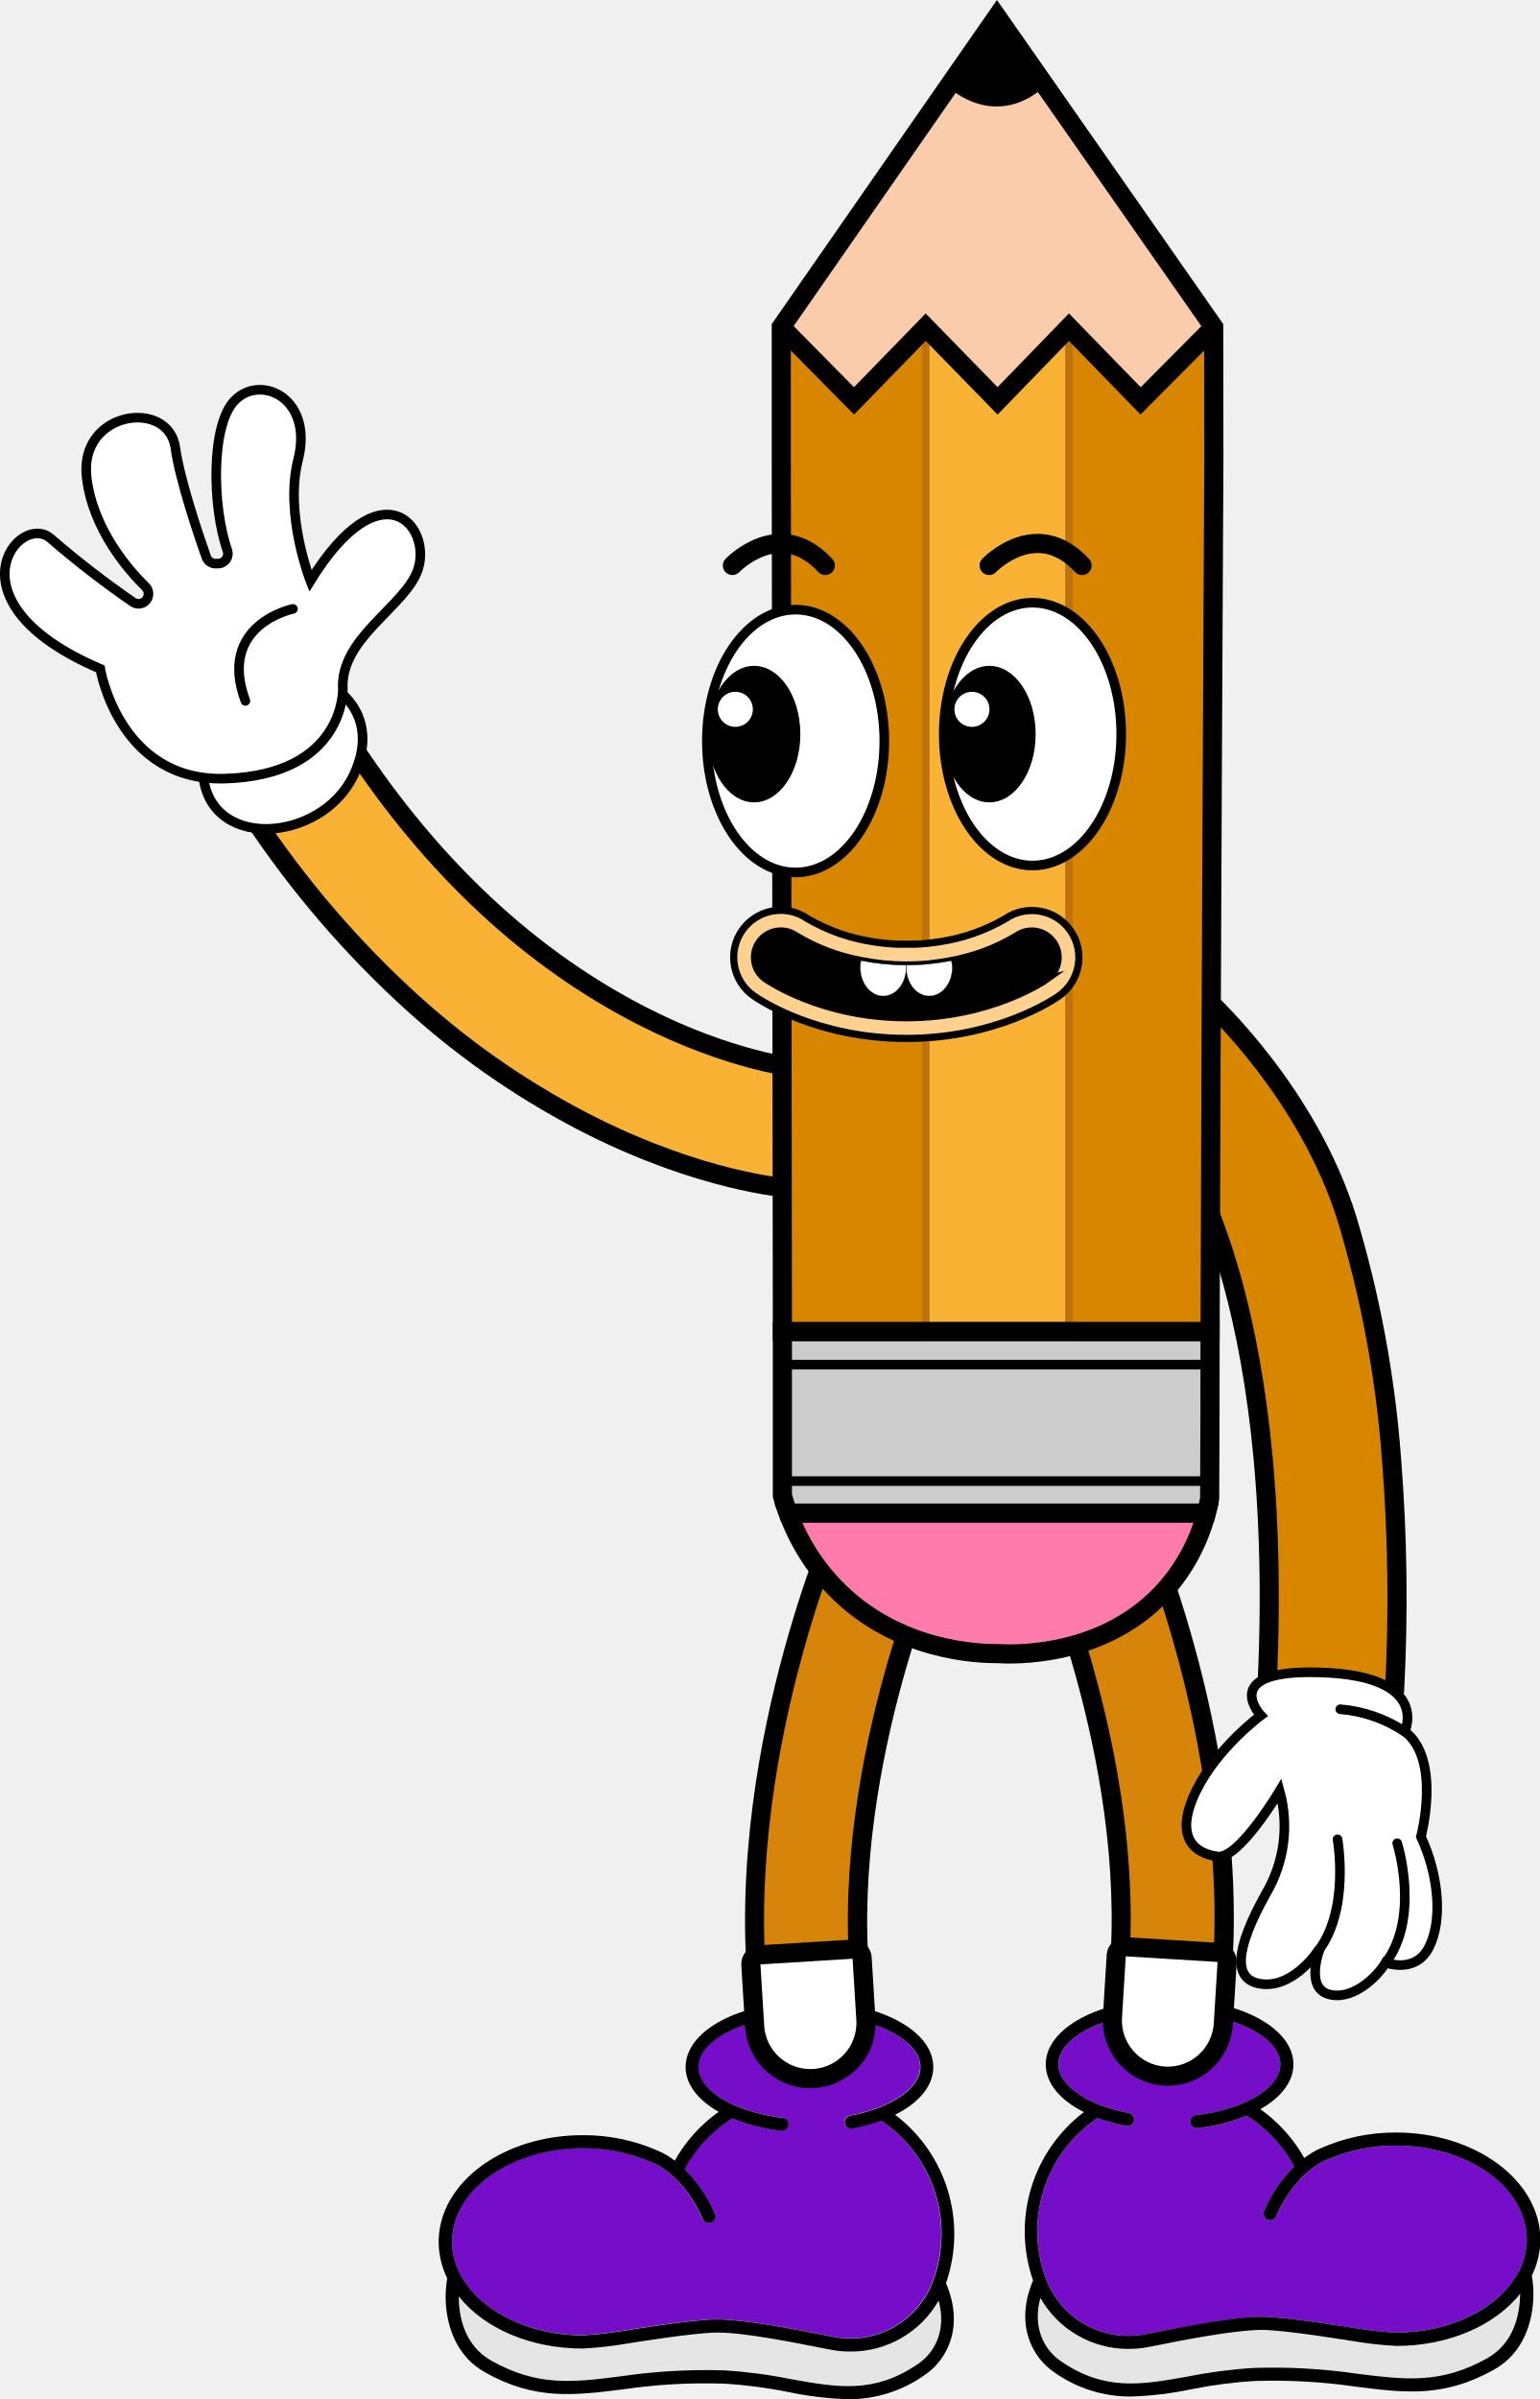
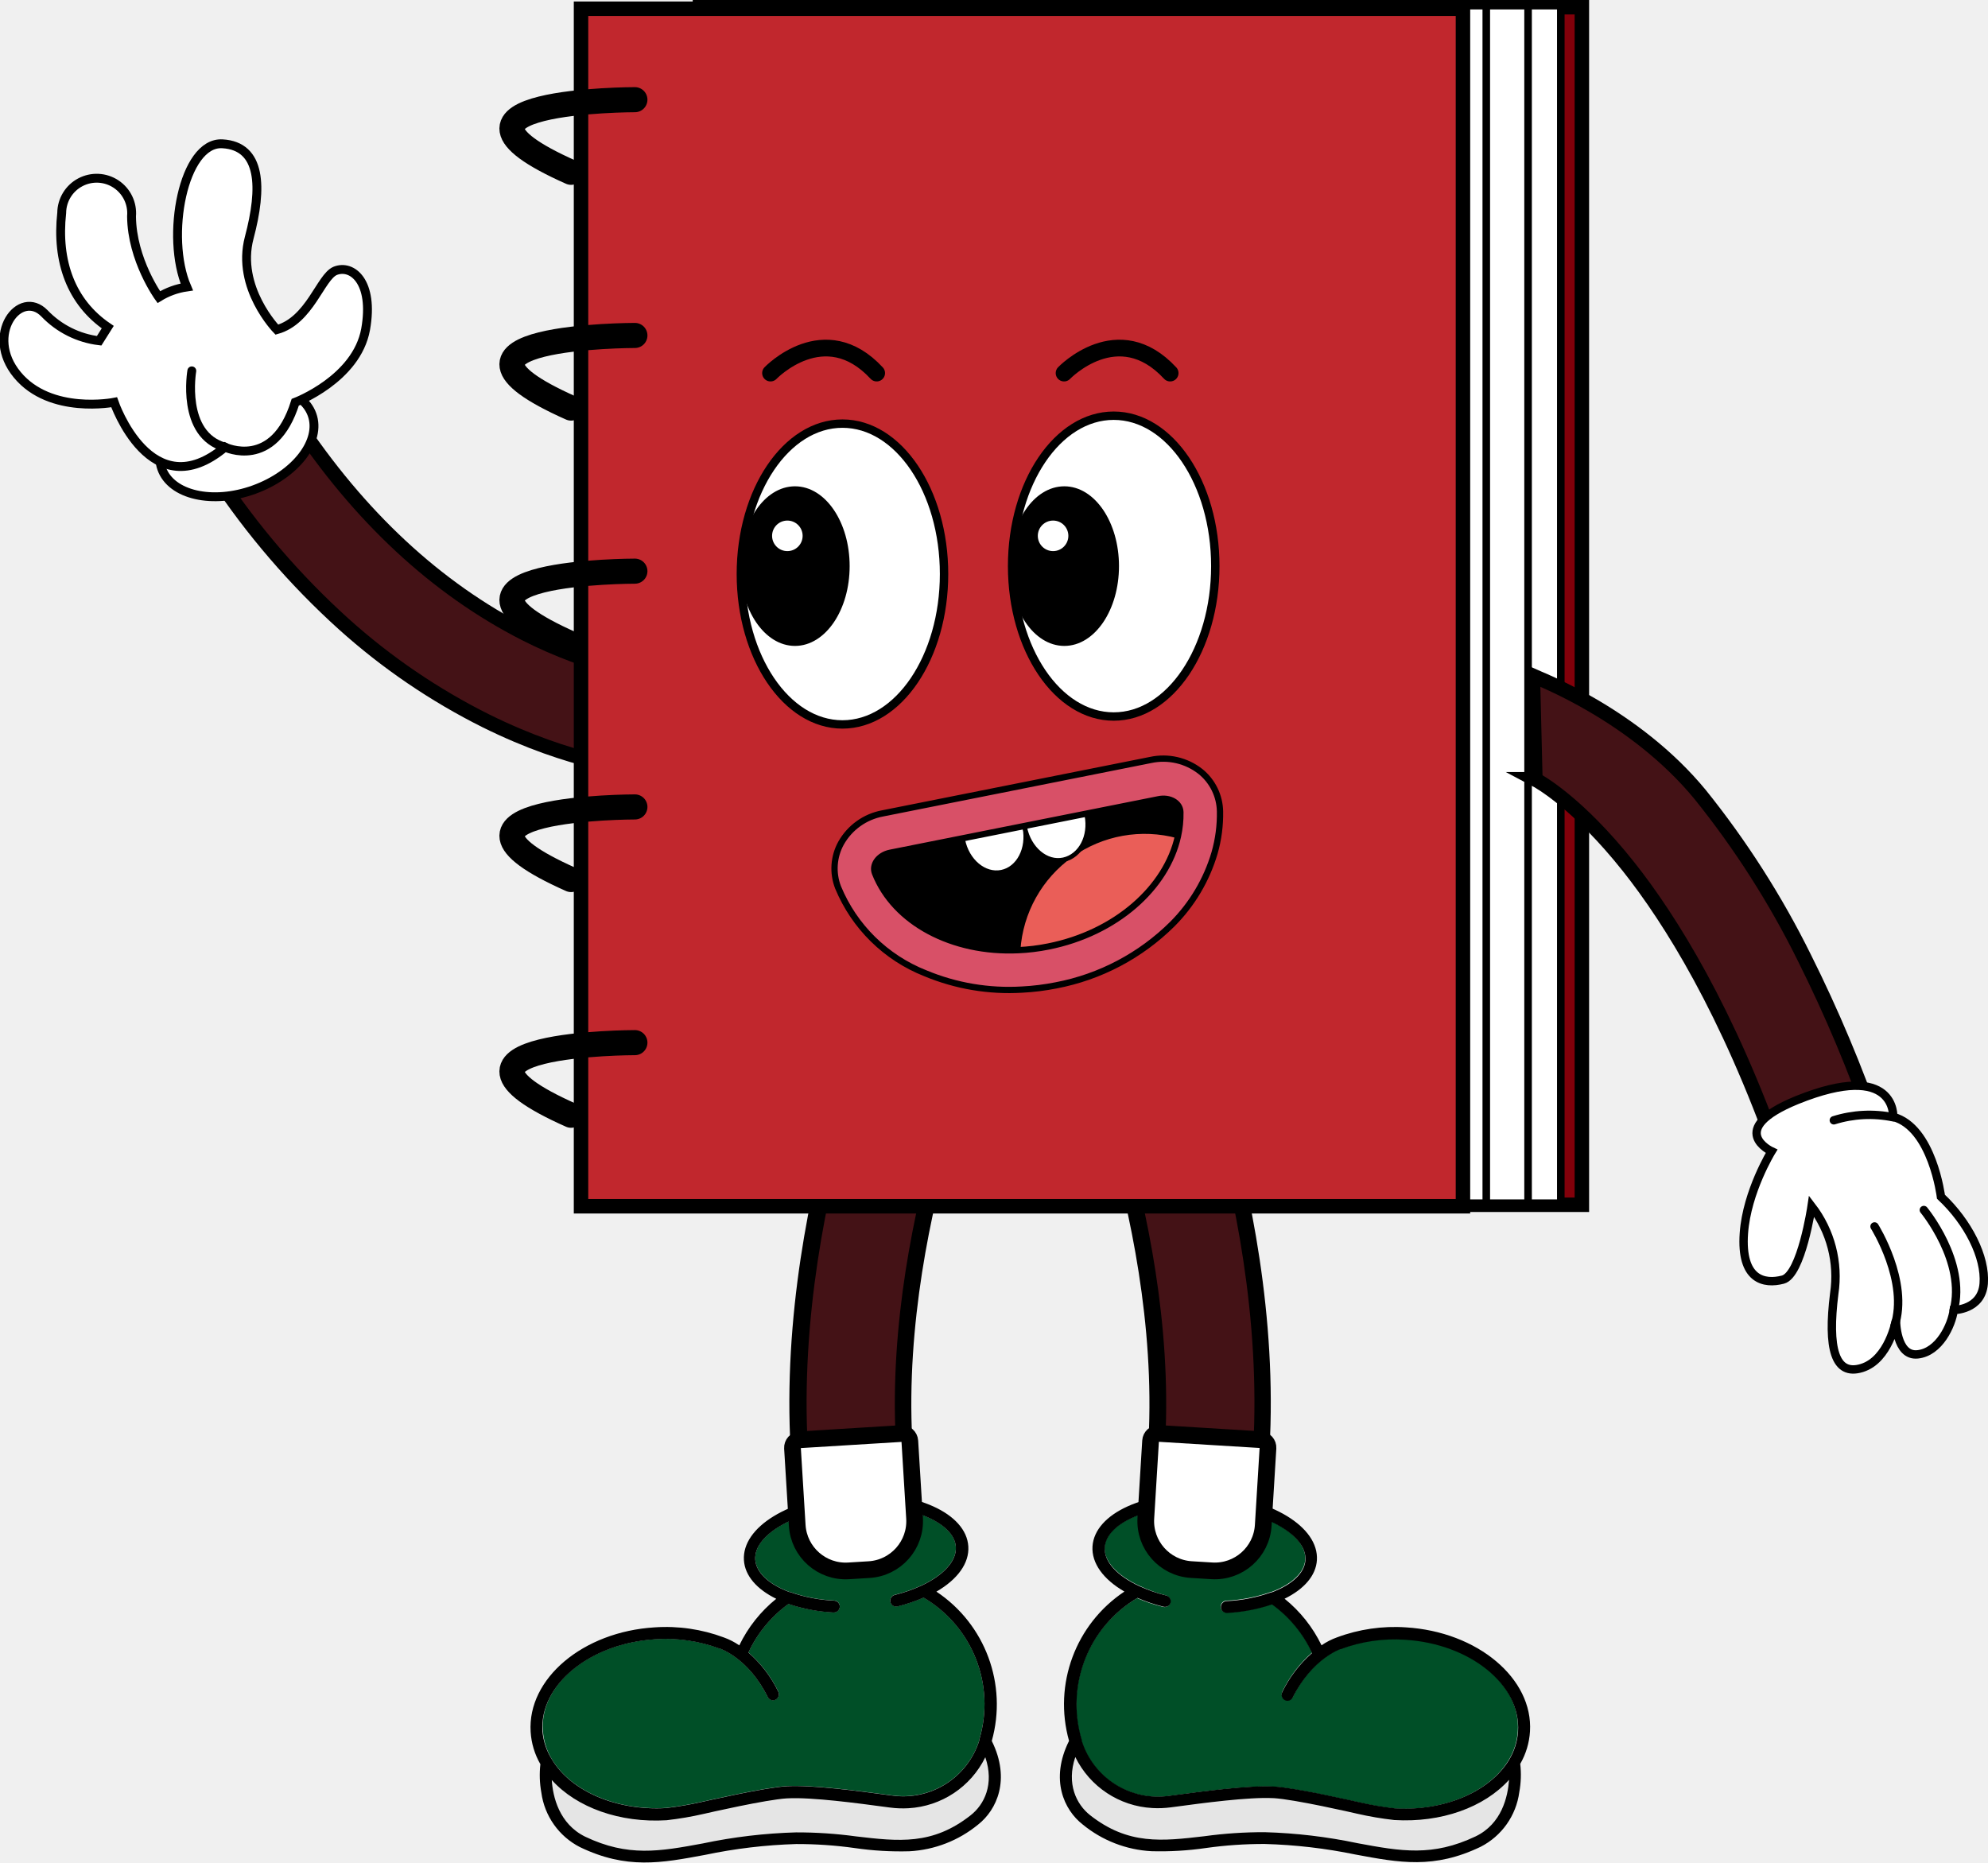
- <svg xmlns="http://www.w3.org/2000/svg" viewBox="0 0 248.69 387.38">
+ <svg xmlns="http://www.w3.org/2000/svg" viewBox="0 0 291.55 273.16">
  <defs>
-     <style>.cls-1{fill:#e5e5e5;}.cls-2{fill:#760dc9;}.cls-3{fill:#d7840b;}.cls-10,.cls-27,.cls-4,.cls-8{fill:#fff;}.cls-11,.cls-13,.cls-14,.cls-17,.cls-18,.cls-20,.cls-22,.cls-23,.cls-24,.cls-25,.cls-26,.cls-27,.cls-28,.cls-4,.cls-5,.cls-6,.cls-7,.cls-8,.cls-9{stroke:#000;}.cls-11,.cls-13,.cls-14,.cls-18,.cls-20,.cls-21,.cls-22,.cls-23,.cls-24,.cls-25,.cls-26,.cls-27,.cls-28,.cls-4,.cls-7,.cls-8,.cls-9{stroke-miterlimit:10;}.cls-13,.cls-14,.cls-22,.cls-23,.cls-4,.cls-5,.cls-6{stroke-width:3.09px;}.cls-16,.cls-5{fill:#f9b233;}.cls-17,.cls-23,.cls-5,.cls-6,.cls-9{stroke-linecap:round;}.cls-17,.cls-5,.cls-6{stroke-linejoin:round;}.cls-15,.cls-6{fill:#d88500;}.cls-11,.cls-19,.cls-20,.cls-21,.cls-22,.cls-23,.cls-7,.cls-9{fill:none;}.cls-7{stroke-width:1.97px;}.cls-11,.cls-18,.cls-8,.cls-9{stroke-width:1.55px;}.cls-12{fill:#fbccac;}.cls-13{fill:#ff7bac;}.cls-14{fill:#ccc;}.cls-17{stroke-width:0.02px;}.cls-18{fill:#666;}.cls-20{stroke-width:2.32px;}.cls-21{stroke:#bf720c;stroke-width:1.24px;}.cls-24{fill:#abd6bd;stroke-width:0.59px;}.cls-25{fill:#ffd18f;stroke-width:1.16px;}.cls-26,.cls-27{stroke-width:0.06px;}.cls-28{stroke-width:0.2px;}</style>
+     <style>.cls-1,.cls-6{fill:#441216;}.cls-1,.cls-10,.cls-11,.cls-12,.cls-13,.cls-14,.cls-15,.cls-16,.cls-17,.cls-18,.cls-19,.cls-2,.cls-21,.cls-22,.cls-3,.cls-7,.cls-8,.cls-9{stroke:#000;stroke-miterlimit:10;}.cls-1,.cls-11,.cls-8{stroke-width:2.12px;}.cls-13,.cls-18,.cls-2,.cls-20,.cls-7,.cls-9{fill:#fff;}.cls-2,.cls-3{stroke-width:1.3px;}.cls-10,.cls-12,.cls-15,.cls-21,.cls-22,.cls-3{fill:none;}.cls-12,.cls-15,.cls-22,.cls-3{stroke-linecap:round;}.cls-4{fill:#e5e5e5;}.cls-5{fill:#004f27;}.cls-15,.cls-7{stroke-width:2.45px;}.cls-8{fill:#82000a;}.cls-10,.cls-9{stroke-width:1.11px;}.cls-11{fill:#c1272d;}.cls-12{stroke-width:3.68px;}.cls-13,.cls-21,.cls-22{stroke-width:1.23px;}.cls-14{stroke-width:0.71px;}.cls-16,.cls-17,.cls-18{stroke-width:0.66px;}.cls-17{fill:#ea5e58;}.cls-19{fill:#d85067;stroke-width:0.92px;}</style>
  </defs>
  <g id="Layer_2" data-name="Layer 2">
-     <g id="Personaje">
-       <path class="cls-1" d="M225.46,378.81a60.2,60.2,0,0,1-6.75-.74c-.62-.1-11.22-1.85-15-1.85h-.1c-4.35,0-12.57,1.66-17.48,2.63l-.65.12a16.65,16.65,0,0,1-3.28.32A16.3,16.3,0,0,1,168,371.06c-1.32,4.87.68,8.4,3.26,10.18,7.12,4.92,13.07,3.85,20.6,2.5a78.64,78.64,0,0,1,10.66-1.38,94.23,94.23,0,0,1,16.71.95c7.81,1,13.45,1.67,20.9-2.49,4.54-2.54,5.31-7.42,5.3-10.44C241.32,375.57,233.83,378.81,225.46,378.81Z" />
-       <path class="cls-2" d="M225.46,346.46a27.55,27.55,0,0,0-11.33,2.36l-.07,0s-4.95,2-8,9.15a1.06,1.06,0,0,1-1.94-.83,22,22,0,0,1,4.89-7.3,22.12,22.12,0,0,0-7.66-8.21,29.92,29.92,0,0,1-7.86,2h-.13a1.05,1.05,0,0,1-.13-2.1,27.57,27.57,0,0,0,7.73-2l.11-.05c3.52-1.57,5.71-3.79,5.71-6.14,0-4.59-8.21-8.47-17.93-8.47s-17.93,3.88-17.93,8.47c0,2.52,2.5,4.89,6.53,6.49a.35.35,0,0,1,.14.06,27.33,27.33,0,0,0,4.78,1.33,1.06,1.06,0,0,1-.39,2.08,30.07,30.07,0,0,1-4.73-1.29,22,22,0,0,0-8.36,25.9l.05.14a14.22,14.22,0,0,0,16.19,8.84l.64-.12c5.31-1,13.33-2.63,17.87-2.67,3.92-.05,15,1.81,15.45,1.88l.06,0a60.12,60.12,0,0,0,6.32.69c8.75,0,16.71-4,19.79-9.85a11.32,11.32,0,0,0,1.33-5.27C246.58,353.24,237.11,346.46,225.46,346.46Z" />
-       <path d="M225.46,344.35a29.61,29.61,0,0,0-12.18,2.54,12.24,12.24,0,0,0-2.65,1.58,24.25,24.25,0,0,0-7.09-7.89c3.34-1.9,5.34-4.45,5.34-7.23,0-5.93-8.8-10.58-20-10.58s-20,4.65-20,10.58c0,3,2.28,5.76,6.17,7.7a24.17,24.17,0,0,0-8.22,27.19c-3,7.09-.14,12.36,3.31,14.74a21.07,21.07,0,0,0,12.54,4,55.15,55.15,0,0,0,9.64-1.16,74.07,74.07,0,0,1,10.37-1.35,92.78,92.78,0,0,1,16.36.93c7.9,1,14.14,1.76,22.19-2.74,4.48-2.51,5.88-6.9,6.27-10.15a17.52,17.52,0,0,0-.13-5.06,13.38,13.38,0,0,0,1.38-5.87C248.69,352.08,238.27,344.35,225.46,344.35Zm14.68,36.47c-7.45,4.16-13.09,3.46-20.9,2.49a94.23,94.23,0,0,0-16.71-.95,78.64,78.64,0,0,0-10.66,1.38c-7.53,1.35-13.48,2.42-20.6-2.5-2.58-1.78-4.58-5.31-3.26-10.18a16.3,16.3,0,0,0,14.23,8.23,16.65,16.65,0,0,0,3.28-.32l.65-.12c4.91-1,13.13-2.59,17.48-2.63h.1c3.74,0,14.34,1.75,15,1.85a60.2,60.2,0,0,0,6.75.74c8.37,0,15.86-3.24,20-8.43C245.45,373.4,244.68,378.28,240.14,380.82Zm5.11-14c-3.08,5.89-11,9.85-19.79,9.85a60.12,60.12,0,0,1-6.32-.69l-.06,0c-.47-.07-11.53-1.93-15.45-1.88-4.54,0-12.56,1.62-17.87,2.67l-.64.12a14.22,14.22,0,0,1-16.19-8.84l-.05-.14a22,22,0,0,1,8.36-25.9,30.07,30.07,0,0,0,4.73,1.29,1.06,1.06,0,0,0,.39-2.08,27.33,27.33,0,0,1-4.78-1.33.35.35,0,0,0-.14-.06c-4-1.6-6.53-4-6.53-6.49,0-4.59,8.21-8.47,17.93-8.47s17.93,3.88,17.93,8.47c0,2.35-2.19,4.57-5.71,6.14l-.11.05a27.57,27.57,0,0,1-7.73,2,1.05,1.05,0,0,0,.13,2.1h.13a29.92,29.92,0,0,0,7.86-2,22.12,22.12,0,0,1,7.66,8.21,22,22,0,0,0-4.89,7.3,1.06,1.06,0,0,0,1.94.83c3.06-7.18,8-9.13,8-9.15l.07,0a27.55,27.55,0,0,1,11.33-2.36c11.65,0,21.12,6.78,21.12,15.12A11.32,11.32,0,0,1,245.25,366.85Z" />
-       <path class="cls-3" d="M188.08,334.9a7.5,7.5,0,0,1-1.34-.11,8.3,8.3,0,0,1-6.87-9.53c5.69-35-10.93-73.55-11.1-73.94a8.31,8.31,0,0,1,7.59-11.66,8.32,8.32,0,0,1,7.61,5c.77,1.74,18.82,43.22,12.3,83.32A8.27,8.27,0,0,1,188.08,334.9Z" />
-       <path d="M176.36,241.2a6.77,6.77,0,0,1,6.19,4c.77,1.73,18.64,42.79,12.19,82.45a6.76,6.76,0,0,1-6.66,5.68,6.89,6.89,0,0,1-1.1-.09,6.77,6.77,0,0,1-5.59-7.76c5.78-35.52-10.94-74.19-11.21-74.81a6.77,6.77,0,0,1,6.18-9.5m0-3.09a9.86,9.86,0,0,0-9,13.84c.17.37,16.61,38.49,11,73.06a9.86,9.86,0,0,0,8.15,11.31,9.39,9.39,0,0,0,1.59.13,9.82,9.82,0,0,0,9.72-8.28c6.59-40.55-11.64-82.42-12.42-84.19a9.84,9.84,0,0,0-9-5.87Z" />
-       <path class="cls-4" d="M188.72,314.78h0a9,9,0,0,1,9,9v10a1.47,1.47,0,0,1-1.47,1.47h-15a1.47,1.47,0,0,1-1.47-1.47v-10a9,9,0,0,1,9-9Z" transform="translate(357.18 660.99) rotate(-176.49)" />
-       <path class="cls-1" d="M94.07,379.2a59.58,59.58,0,0,0,6.75-.73c.62-.1,11.22-1.85,15-1.85h.1c4.34,0,12.57,1.66,17.48,2.63l.65.12a16.62,16.62,0,0,0,3.27.32,16.3,16.3,0,0,0,14.24-8.23c1.32,4.87-.68,8.4-3.26,10.18-7.12,4.92-13.07,3.85-20.6,2.5A78.64,78.64,0,0,0,117,382.76a94.23,94.23,0,0,0-16.71.95c-7.81,1-13.45,1.67-20.9-2.49-4.54-2.54-5.31-7.42-5.3-10.44C78.21,376,85.7,379.2,94.07,379.2Z" />
-       <path class="cls-2" d="M94.07,346.86a27.55,27.55,0,0,1,11.33,2.36l.07,0s5,2,8,9.15a1.06,1.06,0,0,0,1.94-.83,22,22,0,0,0-4.89-7.3,22,22,0,0,1,7.66-8.21,29.92,29.92,0,0,0,7.86,2h.13a1.05,1.05,0,0,0,.12-2.1,27.67,27.67,0,0,1-7.73-2l-.1-.05c-3.52-1.57-5.71-3.79-5.71-6.14,0-4.59,8.21-8.47,17.93-8.47s17.92,3.88,17.92,8.47c0,2.52-2.49,4.89-6.52,6.49a.35.35,0,0,0-.14.06,27.33,27.33,0,0,1-4.78,1.33,1.06,1.06,0,0,0,.39,2.08,30.07,30.07,0,0,0,4.73-1.29,22,22,0,0,1,8.36,25.9l-.05.14a14.22,14.22,0,0,1-16.19,8.84l-.64-.12c-5.31-1.05-13.33-2.63-17.87-2.67-3.92-.05-15,1.81-15.45,1.88h-.06a60.75,60.75,0,0,1-6.32.7c-8.75,0-16.71-4-19.79-9.85A11.21,11.21,0,0,1,73,362C73,353.64,82.42,346.86,94.07,346.86Z" />
-       <path d="M70.84,362a13.31,13.31,0,0,0,1.38,5.87,17.6,17.6,0,0,0-.13,5.07c.39,3.25,1.79,7.64,6.27,10.15,8,4.5,14.29,3.72,22.19,2.74a91.83,91.83,0,0,1,16.36-.93,74.07,74.07,0,0,1,10.37,1.35,55.15,55.15,0,0,0,9.64,1.16,21.07,21.07,0,0,0,12.54-4c3.45-2.38,6.33-7.65,3.31-14.74a24.17,24.17,0,0,0-8.22-27.19c3.89-1.94,6.17-4.68,6.17-7.7,0-5.93-8.8-10.58-20-10.58s-20,4.65-20,10.58c0,2.78,2,5.33,5.34,7.23a24.32,24.32,0,0,0-7.09,7.88,11.7,11.7,0,0,0-2.66-1.57,29.53,29.53,0,0,0-12.17-2.54C81.26,344.75,70.84,352.48,70.84,362Zm3.25,8.81c4.12,5.19,11.61,8.42,20,8.42a59.58,59.58,0,0,0,6.75-.73c.62-.1,11.22-1.85,15-1.85h.1c4.34,0,12.57,1.66,17.48,2.63l.65.12a16.62,16.62,0,0,0,3.27.32,16.3,16.3,0,0,0,14.24-8.23c1.32,4.87-.68,8.4-3.26,10.18-7.12,4.92-13.07,3.85-20.6,2.5A78.64,78.64,0,0,0,117,382.76a94.23,94.23,0,0,0-16.71.95c-7.81,1-13.45,1.67-20.9-2.49C74.85,378.68,74.08,373.8,74.09,370.78ZM73,362c0-8.33,9.47-15.11,21.12-15.11a27.55,27.55,0,0,1,11.33,2.36l.07,0s5,2,8,9.15a1.06,1.06,0,0,0,1.94-.83,22,22,0,0,0-4.89-7.3,22,22,0,0,1,7.66-8.21,29.92,29.92,0,0,0,7.86,2h.13a1.05,1.05,0,0,0,.12-2.1,27.67,27.67,0,0,1-7.73-2l-.1-.05c-3.52-1.57-5.71-3.79-5.71-6.14,0-4.59,8.21-8.47,17.93-8.47s17.92,3.88,17.92,8.47c0,2.52-2.49,4.89-6.52,6.49a.35.35,0,0,0-.14.06,27.33,27.33,0,0,1-4.78,1.33,1.06,1.06,0,0,0,.39,2.08,30.07,30.07,0,0,0,4.73-1.29,22,22,0,0,1,8.36,25.9l-.05.14a14.22,14.22,0,0,1-16.19,8.84l-.64-.12c-5.31-1.05-13.33-2.63-17.87-2.67-3.92-.05-15,1.81-15.45,1.88h-.06a60.75,60.75,0,0,1-6.32.7c-8.75,0-16.71-4-19.79-9.85A11.21,11.21,0,0,1,73,362Z" />
-       <path class="cls-3" d="M131.45,335.3a8.27,8.27,0,0,1-8.19-7c-6.52-40.09,11.53-81.57,12.3-83.31a8.32,8.32,0,0,1,7.61-4.95,8.13,8.13,0,0,1,3.35.71,8.3,8.3,0,0,1,4.24,10.95c-.17.38-16.79,38.9-11.1,73.94a8.3,8.3,0,0,1-6.87,9.53A7.5,7.5,0,0,1,131.45,335.3Z" />
-       <path d="M143.17,241.6a6.78,6.78,0,0,1,6.18,9.5c-.27.61-17,39.29-11.21,74.81a6.77,6.77,0,0,1-5.59,7.76,6.89,6.89,0,0,1-1.1.09,6.76,6.76,0,0,1-6.66-5.68c-6.45-39.66,11.42-80.72,12.19-82.45a6.75,6.75,0,0,1,6.19-4m0-3.09h0a9.84,9.84,0,0,0-9,5.87c-.78,1.76-19,43.65-12.42,84.19a9.82,9.82,0,0,0,9.72,8.28,10.55,10.55,0,0,0,1.59-.13,9.86,9.86,0,0,0,8.15-11.31c-5.62-34.57,10.82-72.69,11-73.07a9.86,9.86,0,0,0-9-13.83Z" />
-       <path class="cls-4" d="M123.31,315.18h15a1.47,1.47,0,0,1,1.47,1.47v10a9,9,0,0,1-9,9h0a9,9,0,0,1-9-9v-10A1.47,1.47,0,0,1,123.31,315.18Z" transform="translate(-19.68 8.62) rotate(-3.51)" />
-       <path class="cls-5" d="M129.15,172.49l-1.43,19.39c-1.42-.09-14.32-1.22-31.85-9.91a130.74,130.74,0,0,1-29-19.8,159.13,159.13,0,0,1-26.06-30.3L57,120.56c13,19.71,28.77,34.36,46.9,43.59C117.82,171.23,128.25,172.4,129.15,172.49Z" />
-       <path class="cls-6" d="M225.21,273.06q-10.31-.51-20.56-1.53c1.48-31.92-2.36-53.52-6.23-66.69-4.72-16-10.44-23.05-11-23.73l.06.06,7.45-19.76c.88.92,16.26,15.12,22.58,35.32a180.57,180.57,0,0,1,7.21,38.84A283.72,283.72,0,0,1,225.21,273.06Z" />
-       <line class="cls-7" x1="56.27" y1="120.71" x2="40.05" y2="132.02" />
-       <path class="cls-8" d="M54.12,111.15s7.51,4.44,3,14c-5.28,11.14-24.22,12.42-24.38-1.11Z" />
-       <path class="cls-8" d="M55.37,111.3c-.52-8.4,10.34-13.47,12.18-19.51,2.11-6.91-6-16.46-17.42,2,0,0-4.22-10.72-2-19.52,2.56-10-6.08-13.95-10.27-9.56-3.82,4-3.61,17.12-1.14,24.17a1.61,1.61,0,0,1-1.31,2.12l-.39,0A1.61,1.61,0,0,1,33.33,90c-1.17-3.3-4.28-12.44-5-17.62C27.29,64.3,12.68,66.3,14,77.12c1,8.52,7,15.18,9.5,17.62a1.62,1.62,0,0,1,.11,2.18h0a1.61,1.61,0,0,1-2.16.29A154.2,154.2,0,0,1,8.24,87C3.19,82.4-9.12,97.21,16.19,108c0,0,3,18.18,20.06,17.73C55.69,125.17,55.37,111.3,55.37,111.3Z" />
-       <path class="cls-9" d="M47.31,98.32s-12.28,2.5-7.68,14.86" />
-       <path class="cls-10" d="M203.62,277s-7,5.15-10.42,12.11c-3.84,7.83,0,10.24,3.45,10.67s10-10.59,10-10.59a21.4,21.4,0,0,1-2.18,16.54c-4.94,8.86-5.66,14.23-.44,14.66s9.15-5.8,9.15-5.8-2.47,6.24,1.3,7.4,7.84-2.61,9.29-5.08c0,0,4.79,1.88,7-2.47s1.6-11.61-1.3-17.85c0,0,3.34-12.48-2.61-17,0,0,4.53-9.54-15.35-9.56C197.08,270.06,203.62,277,203.62,277Z" />
-       <path class="cls-11" d="M203.62,277s-7,5.15-10.42,12.11c-3.84,7.83,0,10.24,3.45,10.67s10-10.59,10-10.59a21.4,21.4,0,0,1-2.18,16.54c-4.94,8.86-5.66,14.23-.44,14.66s9.15-5.8,9.15-5.8-2.47,6.24,1.3,7.4,7.84-2.61,9.29-5.08c0,0,4.79,1.88,7-2.47s1.6-11.61-1.3-17.85c0,0,3.34-12.48-2.61-17,0,0,4.53-9.54-15.35-9.56C197.08,270.06,203.62,277,203.62,277Z" />
-       <path class="cls-9" d="M216,297s2.12,11.87-3.47,18.45" />
-       <path class="cls-9" d="M225.64,297.64s3.75,11.84-1.85,19.29" />
-       <path class="cls-9" d="M216.44,276a22,22,0,0,1,10.4,3.61" />
-       <polygon class="cls-12" points="196.02 52.83 184.2 64.73 172.63 52.83 161.1 64.73 149.49 52.83 137.92 64.73 126.17 52.83 161.04 2.71 196.02 52.83" />
-       <path class="cls-13" d="M194.82,244.27a30.25,30.25,0,0,1-6.24,12c-10,11.63-25.41,10.88-27.48,10.75-2.83,0-16.18-.23-26.27-10.63a34.23,34.23,0,0,1-7.57-12.12Z" />
-       <path class="cls-14" d="M195.42,215q0,13.5-.07,27c-.13.68-.3,1.46-.53,2.32H127.26c-.39-1.06-.68-2-.91-2.82V215Z" />
-       <path class="cls-15" d="M196,52.83V73.65s-.48,94.21-.6,141.31H172.63V52.83l11.57,11.9Z" />
-       <polygon class="cls-15" points="149.45 52.78 149.45 214.92 126.32 214.92 126.13 73.61 126.13 52.78 137.88 64.69 149.45 52.78" />
-       <polygon class="cls-16" points="172.63 52.83 172.63 214.96 149.49 214.96 149.49 52.83 161.1 64.73 172.63 52.83" />
-       <path class="cls-17" d="M153.39,14.23s7.05,6.65,15,0L161,2.7Z" />
-       <line class="cls-18" x1="126.35" y1="220.36" x2="195.84" y2="220.36" />
-       <line class="cls-18" x1="126.35" y1="239.16" x2="195.84" y2="239.16" />
-       <line class="cls-19" x1="172.63" y1="52.83" x2="172.63" y2="52.74" />
-       <line class="cls-20" x1="149.49" y1="214.97" x2="149.49" y2="214.96" />
-       <line class="cls-20" x1="149.49" y1="52.83" x2="149.49" y2="52.81" />
-       <line class="cls-21" x1="172.63" y1="52.74" x2="172.63" y2="214.96" />
-       <line class="cls-21" x1="149.49" y1="52.91" x2="149.49" y2="214.96" />
-       <path class="cls-22" d="M196,52.82,161,2.7,126.17,52.82V73.65L126.35,215h69.07c.12-47.1.61-141.31.61-141.31Z" />
-       <polyline class="cls-22" points="126.17 52.83 137.92 64.73 149.49 52.83 161.1 64.73 172.63 52.83 184.2 64.73 196.03 52.83" />
-       <path class="cls-23" d="M118.28,91.31s7.61-8,15,0" />
-       <path class="cls-23" d="M159.74,91.31s7.61-8,15,0" />
-       <path class="cls-24" d="M146.34,155.84c0,.12,0,.25,0,.38,0-.13,0-.26,0-.38Z" />
-       <path class="cls-25" d="M172.88,150.28a7.6,7.6,0,0,0-10.51-1.94,29.59,29.59,0,0,1-10.66,3.73,33.39,33.39,0,0,1-3.8.39c-.5,0-1,0-1.53,0s-1.07,0-1.58,0a33.45,33.45,0,0,1-3.79-.39,29.74,29.74,0,0,1-10.61-3.73,7.59,7.59,0,0,0-8.64,12.49c1,.7,10.21,6.85,24.62,6.85S170,161.53,171,160.83A7.61,7.61,0,0,0,172.88,150.28Zm-3.79,7.81c-.36.26-9.09,6.25-22.71,6.25s-22.34-6-22.71-6.25a4.25,4.25,0,0,1,4.86-7,31.58,31.58,0,0,0,10.5,4,37.48,37.48,0,0,0,7.31.74h0a36.58,36.58,0,0,0,7.3-.73,31.4,31.4,0,0,0,10.55-4,4.25,4.25,0,1,1,4.86,7Z" />
-       <path class="cls-26" d="M169.09,158.09c-.36.26-9.09,6.25-22.71,6.25s-22.34-6-22.71-6.25a4.25,4.25,0,0,1,4.86-7,31.58,31.58,0,0,0,10.5,4,5.91,5.91,0,0,0-.11,1.12c0,2.55,1.67,4.62,3.72,4.62s3.71-2.07,3.71-4.62c0,2.55,1.67,4.62,3.72,4.62s3.72-2.07,3.72-4.62a5.8,5.8,0,0,0-.11-1.11,31.4,31.4,0,0,0,10.55-4,4.25,4.25,0,1,1,4.86,7Z" />
-       <path class="cls-26" d="M146.37,155.84c0,.12,0,.25,0,.38,0-.13,0-.26,0-.38Z" />
-       <path class="cls-27" d="M146.35,156.22c0,2.55-1.66,4.62-3.71,4.62s-3.72-2.07-3.72-4.62a5.91,5.91,0,0,1,.11-1.12,37.48,37.48,0,0,0,7.31.74C146.35,156,146.35,156.09,146.35,156.22Z" />
-       <path class="cls-27" d="M153.79,156.22c0,2.55-1.66,4.62-3.72,4.62s-3.72-2.07-3.72-4.62c0-.13,0-.26,0-.38h0a36.58,36.58,0,0,0,7.3-.73A5.8,5.8,0,0,1,153.79,156.22Z" />
-       <ellipse class="cls-8" cx="128.48" cy="119.66" rx="14.33" ry="21.22" />
-       <ellipse class="cls-28" cx="121.78" cy="118.54" rx="7.37" ry="10.92" />
-       <circle class="cls-10" cx="118.75" cy="114.54" r="2.83" />
-       <ellipse class="cls-8" cx="166.74" cy="118.54" rx="14.33" ry="21.22" />
-       <ellipse class="cls-28" cx="159.78" cy="118.54" rx="7.37" ry="10.92" />
-       <circle class="cls-10" cx="156.96" cy="114.54" r="2.83" />
+     <g id="personaje">
+       <path class="cls-1" d="M95.14,98.92l-1,13.93c-1-.07-10.28-.88-22.87-7.12A93.9,93.9,0,0,1,50.39,91.51,114.35,114.35,0,0,1,31.68,69.75l11.64-8.13C52.67,75.78,64,86.3,77,92.93,87,98,94.48,98.86,95.14,98.92Z" />
+       <path class="cls-2" d="M45.76,60.81c1.4,3.87-2.41,8.79-8.5,11s-12.15.81-13.54-3.07,2.41-8.79,8.5-11S44.37,56.93,45.76,60.81Z" />
+       <path class="cls-2" d="M33,65.58S40.15,69.05,43.3,59c0,0,9-3.39,10.32-10.71,1.24-7-2-9.56-4.47-8.56C47,40.65,45.44,47,40.6,48.35c0,0-6-6.15-4.05-13.49s1.8-13.45-3.94-13.77-8.38,13.63-5.22,21a10.75,10.75,0,0,0-4.1,1.49s-3.95-5.44-4-11.86a5.13,5.13,0,1,0-10.24-.5c-.79,7.14,1.39,13.12,6.75,16.76l-1.26,2a13.3,13.3,0,0,1-8-4c-3.6-3.73-8.86,3.13-4,9S16.74,59,16.74,59,22.12,74.69,33,65.58Z" />
+       <path class="cls-3" d="M28.13,54.39S26.49,63.78,33,65.58" />
+       <path class="cls-4" d="M204.45,267A48.56,48.56,0,0,1,199,266c-.51-.12-9.11-2.09-12.18-2.27h-.08c-3.57-.19-10.4.73-14.48,1.28l-.54.07a14.45,14.45,0,0,1-2.7.1,13.38,13.38,0,0,1-11.27-7.48c-1.33,3.94.13,6.93,2.16,8.52,5.6,4.4,10.54,3.82,16.78,3.09a63.65,63.65,0,0,1,8.82-.59,76.63,76.63,0,0,1,13.66,1.62c6.36,1.18,11,2,17.28-1,3.85-1.85,4.73-5.82,4.88-8.29C217.63,265.1,211.32,267.37,204.45,267Z" />
+       <path class="cls-5" d="M206.08,240.41a22.53,22.53,0,0,0-9.41,1.37l-.06,0s-4.17,1.36-7,7.1a.86.86,0,0,1-1.16.39.88.88,0,0,1-.39-1.17,18,18,0,0,1,4.38-5.74,18.23,18.23,0,0,0-5.87-7.13A24.59,24.59,0,0,1,180,236.5h-.11a.87.87,0,0,1,0-1.74,22.5,22.5,0,0,0,6.44-1.26l.09,0c3-1.12,4.87-2.83,5-4.76.23-3.77-6.31-7.36-14.28-7.85s-14.91,2.28-15.14,6c-.13,2.06,1.8,4.14,5,5.65l.11.05A21.78,21.78,0,0,0,171,234a.88.88,0,0,1,.63,1.05.87.87,0,0,1-1.06.63,23.62,23.62,0,0,1-3.81-1.29,18.13,18.13,0,0,0-8.17,20.83l0,.12a11.7,11.7,0,0,0,12.84,8.07l.54-.07c4.4-.59,11.07-1.49,14.8-1.29,3.21.16,12.2,2.24,12.58,2.32l0,0a49.37,49.37,0,0,0,5.15.88c7.18.44,13.91-2.4,16.74-7.08a9.23,9.23,0,0,0,1.35-4.26C223.07,247,215.64,241,206.08,240.41Z" />
+       <path d="M206.18,238.68a24.23,24.23,0,0,0-10.11,1.47,9.79,9.79,0,0,0-2.26,1.16,19.91,19.91,0,0,0-5.42-6.83c2.84-1.39,4.6-3.38,4.74-5.66.3-4.87-6.69-9.13-15.91-9.69s-16.67,2.8-17,7.67c-.15,2.48,1.59,4.84,4.68,6.63a19.86,19.86,0,0,0-8.12,21.9c-2.83,5.67-.73,10.13,2,12.26a17.34,17.34,0,0,0,10.09,3.92,46.4,46.4,0,0,0,8-.47,60.8,60.8,0,0,1,8.59-.59A76,76,0,0,1,198.8,272c6.43,1.2,11.51,2.15,18.35-1.14a10.57,10.57,0,0,0,5.66-8,14.15,14.15,0,0,0,.14-4.16,10.84,10.84,0,0,0,1.43-4.75C224.86,246.19,216.7,239.32,206.18,238.68Zm10.22,30.66c-6.32,3-10.92,2.18-17.28,1a76.63,76.63,0,0,0-13.66-1.62,63.65,63.65,0,0,0-8.82.59c-6.24.73-11.18,1.31-16.78-3.09-2-1.59-3.49-4.58-2.16-8.52A13.38,13.38,0,0,0,169,265.18a14.45,14.45,0,0,0,2.7-.1l.54-.07c4.08-.55,10.91-1.47,14.48-1.28h.08c3.07.18,11.67,2.15,12.18,2.27a48.56,48.56,0,0,0,5.5.94c6.87.42,13.18-1.85,16.83-5.9C221.13,263.52,220.25,267.49,216.4,269.34Zm4.9-11.2c-2.83,4.68-9.56,7.52-16.74,7.08a49.37,49.37,0,0,1-5.15-.88l0,0c-.38-.08-9.37-2.16-12.58-2.32-3.73-.2-10.4.7-14.8,1.29l-.54.07a11.7,11.7,0,0,1-12.84-8.07l0-.12a18.13,18.13,0,0,1,8.17-20.83,23.62,23.62,0,0,0,3.81,1.29.87.87,0,0,0,1.06-.63A.88.88,0,0,0,171,234a21.78,21.78,0,0,1-3.86-1.34l-.11-.05c-3.23-1.51-5.16-3.59-5-5.65.23-3.77,7.16-6.54,15.14-6s14.51,4.08,14.28,7.85c-.12,1.93-2,3.64-5,4.76l-.09,0a22.5,22.5,0,0,1-6.44,1.26.87.87,0,0,0,0,1.74H180a24.59,24.59,0,0,0,6.55-1.25,18.23,18.23,0,0,1,5.87,7.13,18,18,0,0,0-4.38,5.74.88.88,0,0,0,.39,1.17.86.86,0,0,0,1.16-.39c2.87-5.74,7-7.09,7-7.1l.06,0a22.53,22.53,0,0,1,9.41-1.37c9.56.59,17,6.63,16.57,13.47A9.23,9.23,0,0,1,221.3,258.14Z" />
+       <path class="cls-6" d="M176.21,229.72a7.41,7.41,0,0,1-1.24-.1,7.71,7.71,0,0,1-6.38-8.85c5.47-33.64-10.5-70.67-10.66-71a7.73,7.73,0,0,1,3.94-10.17,7.62,7.62,0,0,1,3.11-.66,7.72,7.72,0,0,1,7.06,4.6c.74,1.67,18,41.37,11.78,79.75A7.68,7.68,0,0,1,176.21,229.72Z" />
+       <path d="M165,140.13a6.49,6.49,0,0,1,5.94,3.86c.73,1.66,17.87,41,11.69,79.06a6.5,6.5,0,0,1-6.4,5.45,6.18,6.18,0,0,1-1-.09,6.48,6.48,0,0,1-5.36-7.44c5.53-34.06-10.5-71.14-10.75-71.73a6.48,6.48,0,0,1,5.92-9.11m0-2.46a8.95,8.95,0,0,0-8.17,12.56c.16.36,16,37.05,10.57,70.35A8.94,8.94,0,0,0,185,223.44c6.29-38.73-11.12-78.75-11.87-80.44a9,9,0,0,0-8.18-5.33Z" />
+       <path class="cls-7" d="M175.35,210.69h3a7.12,7.12,0,0,1,7.12,7.12v11.35a1.17,1.17,0,0,1-1.17,1.17H169.39a1.17,1.17,0,0,1-1.17-1.17V217.81a7.12,7.12,0,0,1,7.12-7.12Z" transform="translate(339.83 451.42) rotate(-176.49)" />
+       <path class="cls-4" d="M97.75,267a48.56,48.56,0,0,0,5.5-.94c.51-.12,9.11-2.09,12.18-2.27h.08c3.57-.19,10.4.73,14.48,1.28l.54.07a14.45,14.45,0,0,0,2.7.1,13.38,13.38,0,0,0,11.27-7.48c1.33,3.94-.13,6.93-2.16,8.52-5.6,4.4-10.54,3.82-16.78,3.09a63.65,63.65,0,0,0-8.82-.59,76.63,76.63,0,0,0-13.66,1.62c-6.36,1.18-11,2-17.28-1-3.85-1.85-4.73-5.82-4.88-8.29C84.57,265.1,90.88,267.37,97.75,267Z" />
+       <path class="cls-5" d="M96.12,240.41a22.53,22.53,0,0,1,9.41,1.37l.06,0s4.17,1.36,7,7.1a.86.86,0,0,0,1.16.39.88.88,0,0,0,.39-1.17,18,18,0,0,0-4.38-5.74,18.23,18.23,0,0,1,5.87-7.13,24.59,24.59,0,0,0,6.55,1.25h.11a.87.87,0,0,0,0-1.74,22.5,22.5,0,0,1-6.44-1.26l-.09,0c-3-1.12-4.87-2.83-5-4.76-.23-3.77,6.31-7.36,14.28-7.85s14.91,2.28,15.14,6c.13,2.06-1.8,4.14-5,5.65l-.11.05a21.78,21.78,0,0,1-3.86,1.34.88.88,0,0,0-.63,1.05.87.87,0,0,0,1.06.63,23.62,23.62,0,0,0,3.81-1.29,18.13,18.13,0,0,1,8.17,20.83l0,.12a11.7,11.7,0,0,1-12.84,8.07l-.54-.07c-4.4-.59-11.07-1.49-14.8-1.29-3.21.16-12.2,2.24-12.58,2.32l0,0a49.81,49.81,0,0,1-5.15.88c-7.18.44-13.91-2.4-16.74-7.08a9.23,9.23,0,0,1-1.35-4.26C79.13,247,86.56,241,96.12,240.41Z" />
+       <path d="M77.82,254a10.84,10.84,0,0,0,1.43,4.75,14.15,14.15,0,0,0,.14,4.16,10.57,10.57,0,0,0,5.66,8c6.83,3.29,11.92,2.34,18.35,1.14a76,76,0,0,1,13.37-1.59,60.8,60.8,0,0,1,8.59.59,46.4,46.4,0,0,0,8,.47,17.34,17.34,0,0,0,10.09-3.92c2.71-2.13,4.81-6.59,2-12.26a19.86,19.86,0,0,0-8.12-21.9c3.09-1.79,4.83-4.15,4.68-6.63-.3-4.87-7.76-8.24-17-7.67s-16.21,4.82-15.91,9.69c.14,2.28,1.9,4.27,4.74,5.66a19.91,19.91,0,0,0-5.42,6.83,9.79,9.79,0,0,0-2.26-1.16A24.23,24.23,0,0,0,96,238.68C85.5,239.32,77.34,246.19,77.82,254Zm3.1,7.07c3.65,4.05,10,6.32,16.83,5.9a48.56,48.56,0,0,0,5.5-.94c.51-.12,9.11-2.09,12.18-2.27h.08c3.57-.19,10.4.73,14.48,1.28l.54.07a14.45,14.45,0,0,0,2.7.1,13.38,13.38,0,0,0,11.27-7.48c1.33,3.94-.13,6.93-2.16,8.52-5.6,4.4-10.54,3.82-16.78,3.09a63.65,63.65,0,0,0-8.82-.59,76.63,76.63,0,0,0-13.66,1.62c-6.36,1.18-11,2-17.28-1C82,267.49,81.07,263.52,80.92,261.05Zm-1.37-7.17c-.42-6.84,7-12.88,16.57-13.47a22.53,22.53,0,0,1,9.41,1.37l.06,0s4.17,1.36,7,7.1a.86.86,0,0,0,1.16.39.88.88,0,0,0,.39-1.17,18,18,0,0,0-4.38-5.74,18.23,18.23,0,0,1,5.87-7.13,24.59,24.59,0,0,0,6.55,1.25h.11a.87.87,0,0,0,0-1.74,22.5,22.5,0,0,1-6.44-1.26l-.09,0c-3-1.12-4.87-2.83-5-4.76-.23-3.77,6.31-7.36,14.28-7.85s14.91,2.28,15.14,6c.13,2.06-1.8,4.14-5,5.65l-.11.05a21.78,21.78,0,0,1-3.86,1.34.88.88,0,0,0-.63,1.05.87.87,0,0,0,1.06.63,23.62,23.62,0,0,0,3.81-1.29,18.13,18.13,0,0,1,8.17,20.83l0,.12a11.7,11.7,0,0,1-12.84,8.07l-.54-.07c-4.4-.59-11.07-1.49-14.8-1.29-3.21.16-12.2,2.24-12.58,2.32l0,0a49.81,49.81,0,0,1-5.15.88c-7.18.44-13.91-2.4-16.74-7.08A9.23,9.23,0,0,1,79.55,253.88Z" />
+       <path class="cls-6" d="M126,229.72a7.68,7.68,0,0,1-7.61-6.47c-6.23-38.38,11-78.08,11.78-79.75a7.72,7.72,0,0,1,7.06-4.6,7.72,7.72,0,0,1,7.05,10.83c-.16.37-16.13,37.4-10.67,71a7.7,7.7,0,0,1-6.37,8.85A7.41,7.41,0,0,1,126,229.72Z" />
+       <path d="M137.22,140.13a6.48,6.48,0,0,1,5.92,9.11c-.25.59-16.28,37.67-10.75,71.73a6.48,6.48,0,0,1-5.36,7.44,6.18,6.18,0,0,1-1,.09,6.5,6.5,0,0,1-6.4-5.45c-6.18-38,11-77.4,11.69-79.06a6.49,6.49,0,0,1,5.94-3.86m0-2.46h0A9,9,0,0,0,129,143c-.75,1.69-18.16,41.71-11.87,80.44a8.94,8.94,0,0,0,17.65-2.86c-5.42-33.3,10.41-70,10.57-70.36a8.95,8.95,0,0,0-8.17-12.55Z" />
+       <path class="cls-7" d="M117.93,210.69h14.88a1.17,1.17,0,0,1,1.17,1.17V223.2a7.12,7.12,0,0,1-7.12,7.12h-3a7.12,7.12,0,0,1-7.12-7.12V211.85A1.17,1.17,0,0,1,117.93,210.69Z" transform="translate(-13.27 8.09) rotate(-3.51)" />
+       <rect class="cls-8" x="102.65" y="1.06" width="129.34" height="175.64" />
+       <rect class="cls-9" x="193.47" y="0.83" width="35.43" height="175.64" />
+       <line class="cls-10" x1="199.59" y1="1.09" x2="199.59" y2="176.71" />
+       <line class="cls-10" x1="205.72" y1="0.83" x2="205.72" y2="176.93" />
+       <line class="cls-10" x1="211.84" y1="0.83" x2="211.84" y2="176.93" />
+       <line class="cls-10" x1="217.97" y1="1.14" x2="217.97" y2="176.74" />
+       <line class="cls-10" x1="224.1" y1="1.14" x2="224.1" y2="176.74" />
+       <rect class="cls-11" x="85.21" y="1.28" width="129.34" height="175.64" />
+       <path class="cls-12" d="M93.11,14.62s-33.33,0-9.36,10.65" />
+       <path class="cls-12" d="M93.11,49.2s-33.33,0-9.36,10.65" />
+       <path class="cls-12" d="M93.11,83.77s-33.33,0-9.36,10.65" />
+       <path class="cls-12" d="M93.11,118.35s-33.33,0-9.36,10.65" />
+       <path class="cls-12" d="M93.11,152.92s-33.33,0-9.36,10.65" />
+       <ellipse class="cls-13" cx="123.55" cy="84.19" rx="14.9" ry="22.06" />
+       <ellipse class="cls-13" cx="163.33" cy="83.03" rx="14.9" ry="22.06" />
+       <ellipse class="cls-14" cx="156.09" cy="83.03" rx="7.66" ry="11.35" />
+       <ellipse class="cls-14" cx="116.59" cy="83.03" rx="7.66" ry="11.35" />
+       <path class="cls-15" d="M113,54.72s7.91-8.26,15.57,0" />
+       <path class="cls-15" d="M156.05,54.72s7.91-8.26,15.56,0" />
+       <path class="cls-16" d="M173.11,119.11a14.79,14.79,0,0,1-.36,3.51,18.59,18.59,0,0,0-23.42,16.7c-9.67.44-18.16-4.08-21-11.29-.49-1.25.55-2.66,2.23-3l39.32-7.84C171.57,116.86,173.08,117.77,173.11,119.11Z" />
+       <path class="cls-17" d="M172.75,122.62c-1.67,7.54-9.09,14.19-19,16.16a28.34,28.34,0,0,1-4.43.54,18.59,18.59,0,0,1,23.42-16.7Z" />
+       <path class="cls-18" d="M150.29,121.36c.62,3.12-.91,6.06-3.42,6.56s-5.05-1.63-5.67-4.75a6.69,6.69,0,0,1-.14-1.39,47,47,0,0,0,9.11-.89C150.22,121.05,150.25,121.2,150.29,121.36Z" />
+       <path class="cls-18" d="M159.38,119.55c.62,3.12-.91,6-3.42,6.55s-5.05-1.62-5.67-4.74a4,4,0,0,1-.08-.48h0a46.12,46.12,0,0,0,8.75-2.66A6.86,6.86,0,0,1,159.38,119.55Z" />
+       <path class="cls-19" d="M176.05,113.15a8.82,8.82,0,0,0-7.29-1.69l-39.33,7.84a8.84,8.84,0,0,0-6.08,4.35,7.68,7.68,0,0,0-.44,6.51,23,23,0,0,0,12.78,12.58,31.9,31.9,0,0,0,14.19,2.4,34.72,34.72,0,0,0,5-.62,32.94,32.94,0,0,0,17.06-9,24.61,24.61,0,0,0,6.18-10.42,20.75,20.75,0,0,0,.8-6.1A7.71,7.71,0,0,0,176.05,113.15Zm-2.94,6a14.79,14.79,0,0,1-.36,3.51c-1.67,7.54-9.09,14.19-19,16.16a28.34,28.34,0,0,1-4.43.54c-9.67.44-18.16-4.08-21-11.29-.49-1.25.55-2.66,2.23-3l39.32-7.84C171.57,116.86,173.08,117.77,173.11,119.11Z" />
+       <circle class="cls-20" cx="115.47" cy="78.59" r="2.24" />
+       <circle class="cls-20" cx="154.44" cy="78.59" r="2.24" />
+       <path class="cls-1" d="M275.06,165.31q-7,2.44-14.1,4.53c-7.62-21.65-16-35-22.12-42.72-7.47-9.41-13.16-12.53-13.73-12.83l.06,0-.37-15.17c.84.38,14.9,5.69,24.55,17.43a130.42,130.42,0,0,1,15.27,23.92A204.78,204.78,0,0,1,275.06,165.31Z" />
+       <path class="cls-20" d="M259.81,168.86s-3.62,5.88-4.06,12c-.49,6.9,3,7.53,5.72,6.82s4.21-10.77,4.21-10.77A16.92,16.92,0,0,1,269,189.73c-1,8,.08,12.14,4.05,10.91s5-7,5-7,0,5.32,3.17,5,5-4.25,5.31-6.5c0,0,4.09,0,4.39-3.88s-2.28-9-6.27-12.74c0,0-1.26-10.17-7-11.71,0,0,.5-8.37-14.13-2.46C252.93,165.68,259.81,168.86,259.81,168.86Z" />
+       <path class="cls-21" d="M259.81,168.86s-3.62,5.88-4.06,12c-.49,6.9,3,7.53,5.72,6.82s4.21-10.77,4.21-10.77A16.92,16.92,0,0,1,269,189.73c-1,8,.08,12.14,4.05,10.91s5-7,5-7,0,5.32,3.17,5,5-4.25,5.31-6.5c0,0,4.09,0,4.39-3.88s-2.28-9-6.27-12.74c0,0-1.26-10.17-7-11.71,0,0,.5-8.37-14.13-2.46C252.93,165.68,259.81,168.86,259.81,168.86Z" />
+       <path class="cls-22" d="M274.91,179.88s5.09,8.1,2.93,14.61" />
+       <path class="cls-22" d="M282.14,177.47s6.28,7.59,4.38,14.73" />
+       <path class="cls-22" d="M268.94,164.31a17.37,17.37,0,0,1,8.72-.44" />
    </g>
  </g>
</svg>
